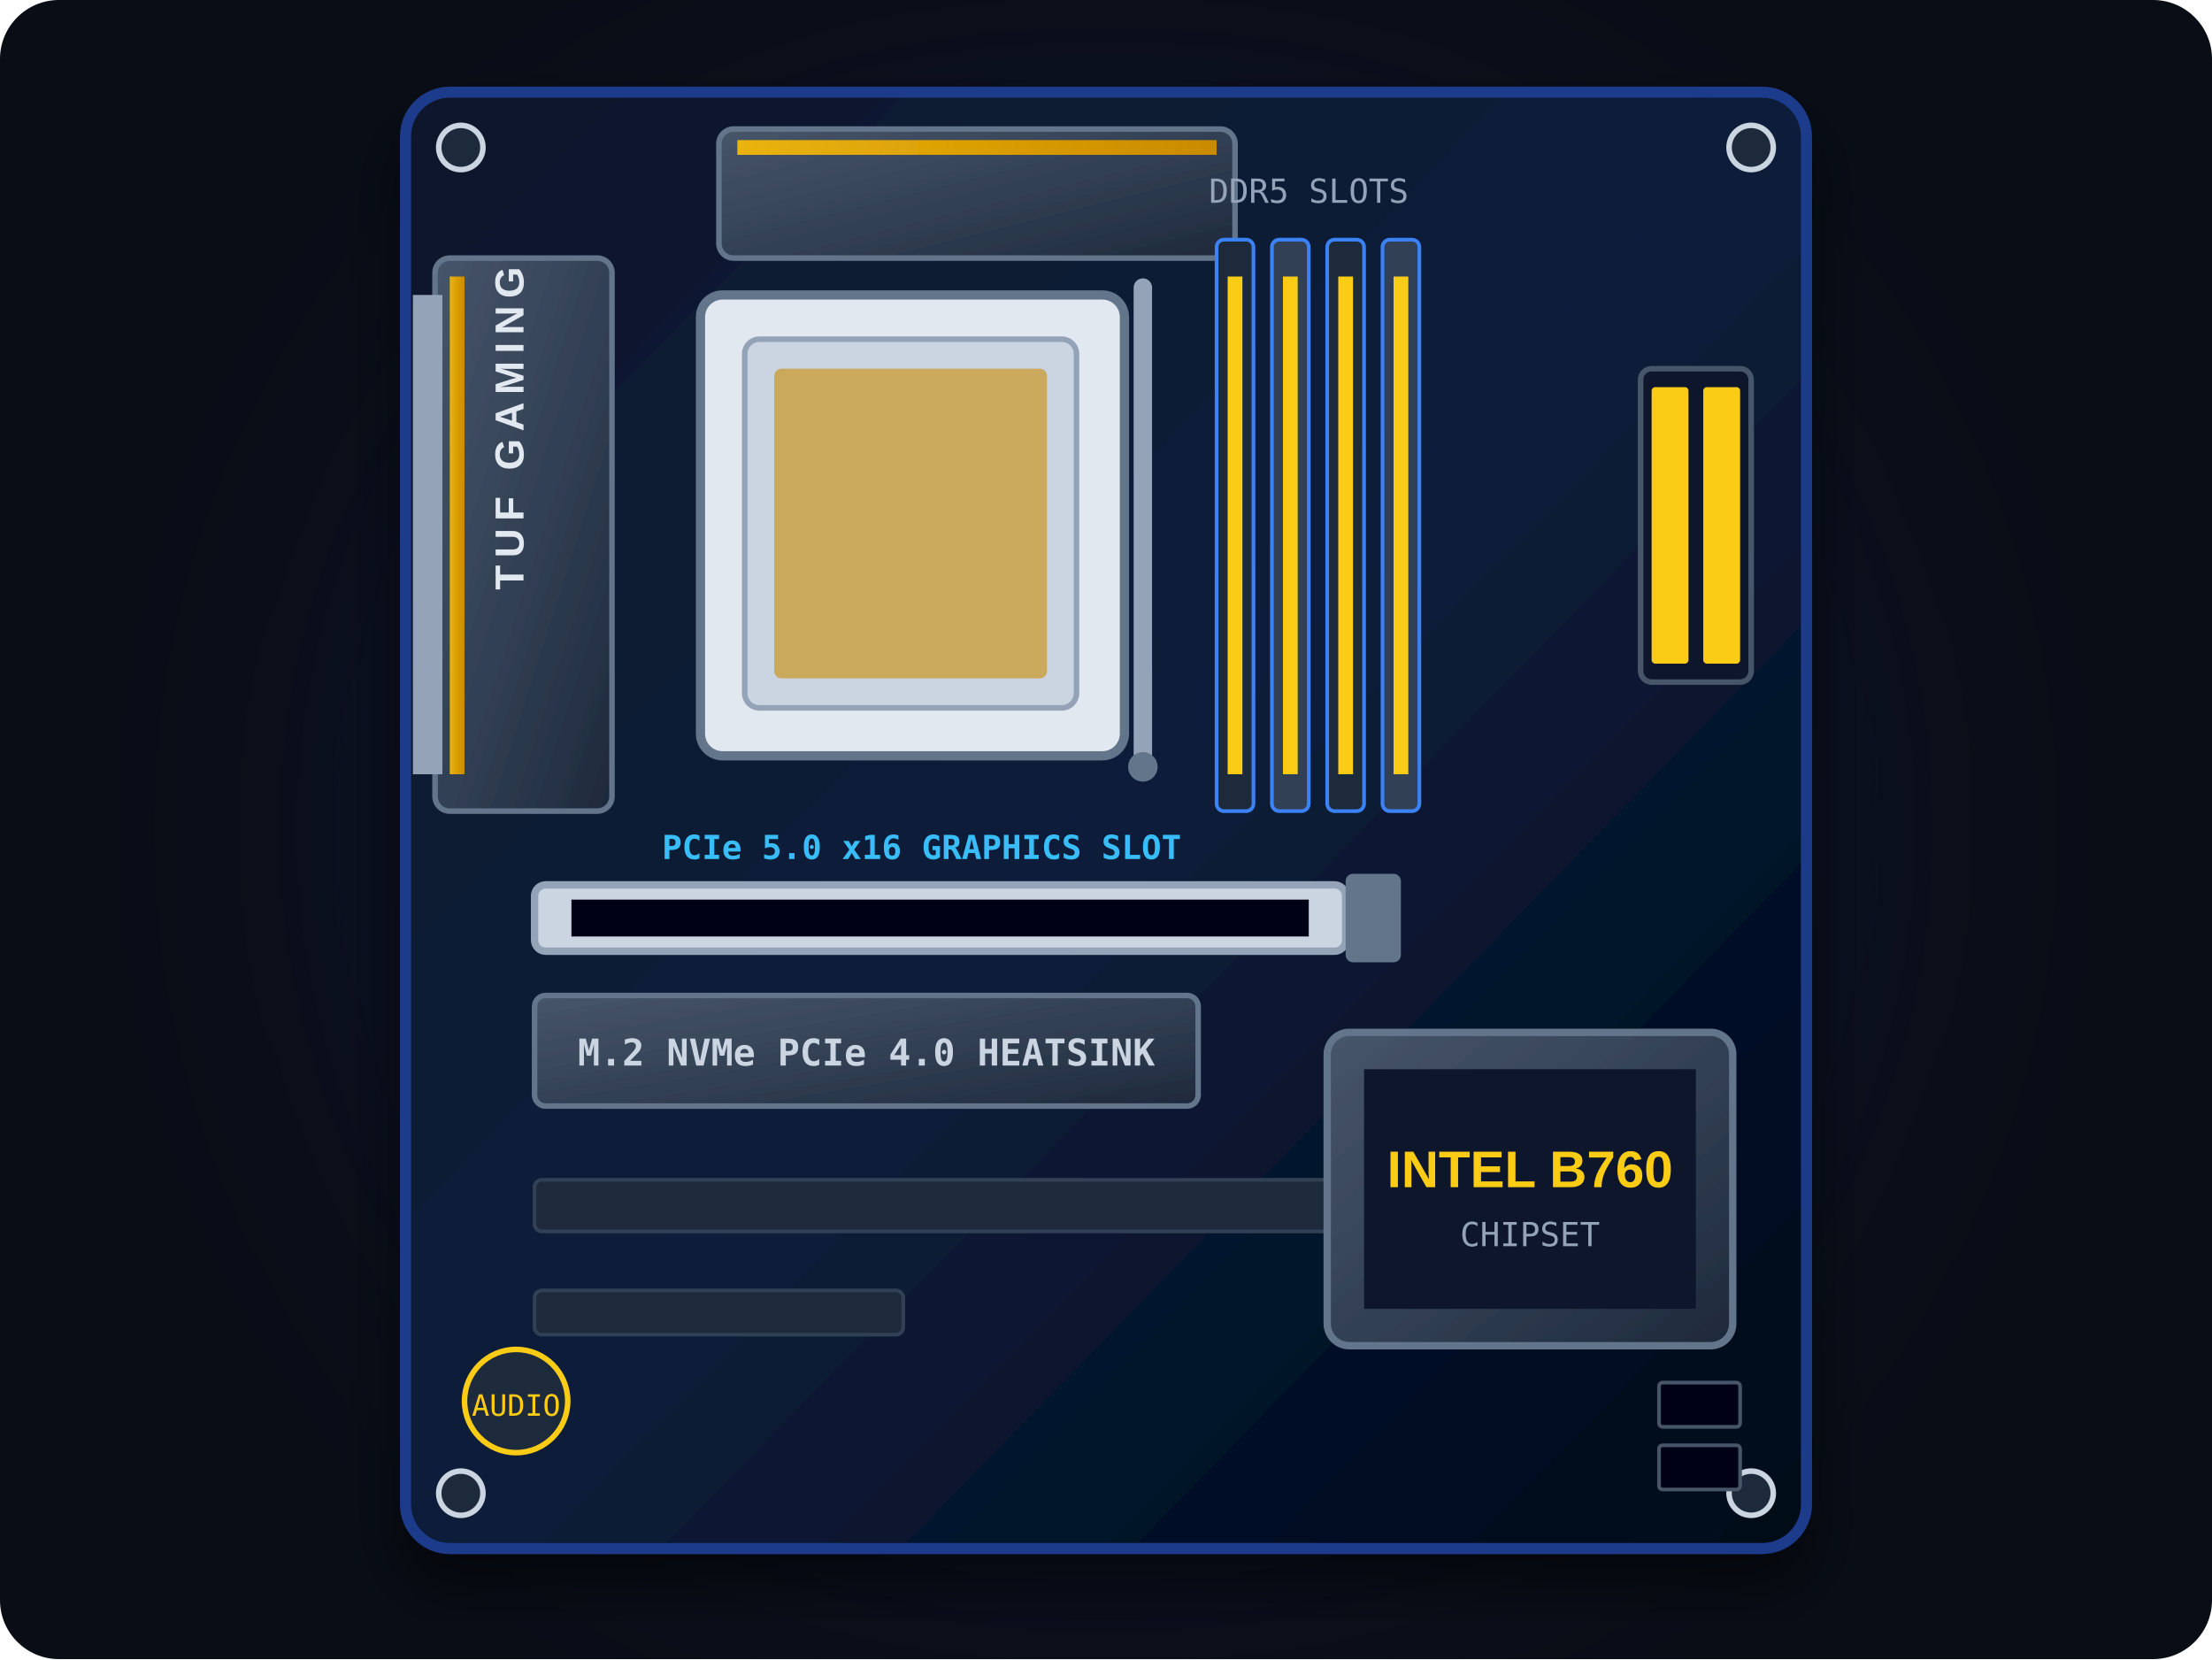
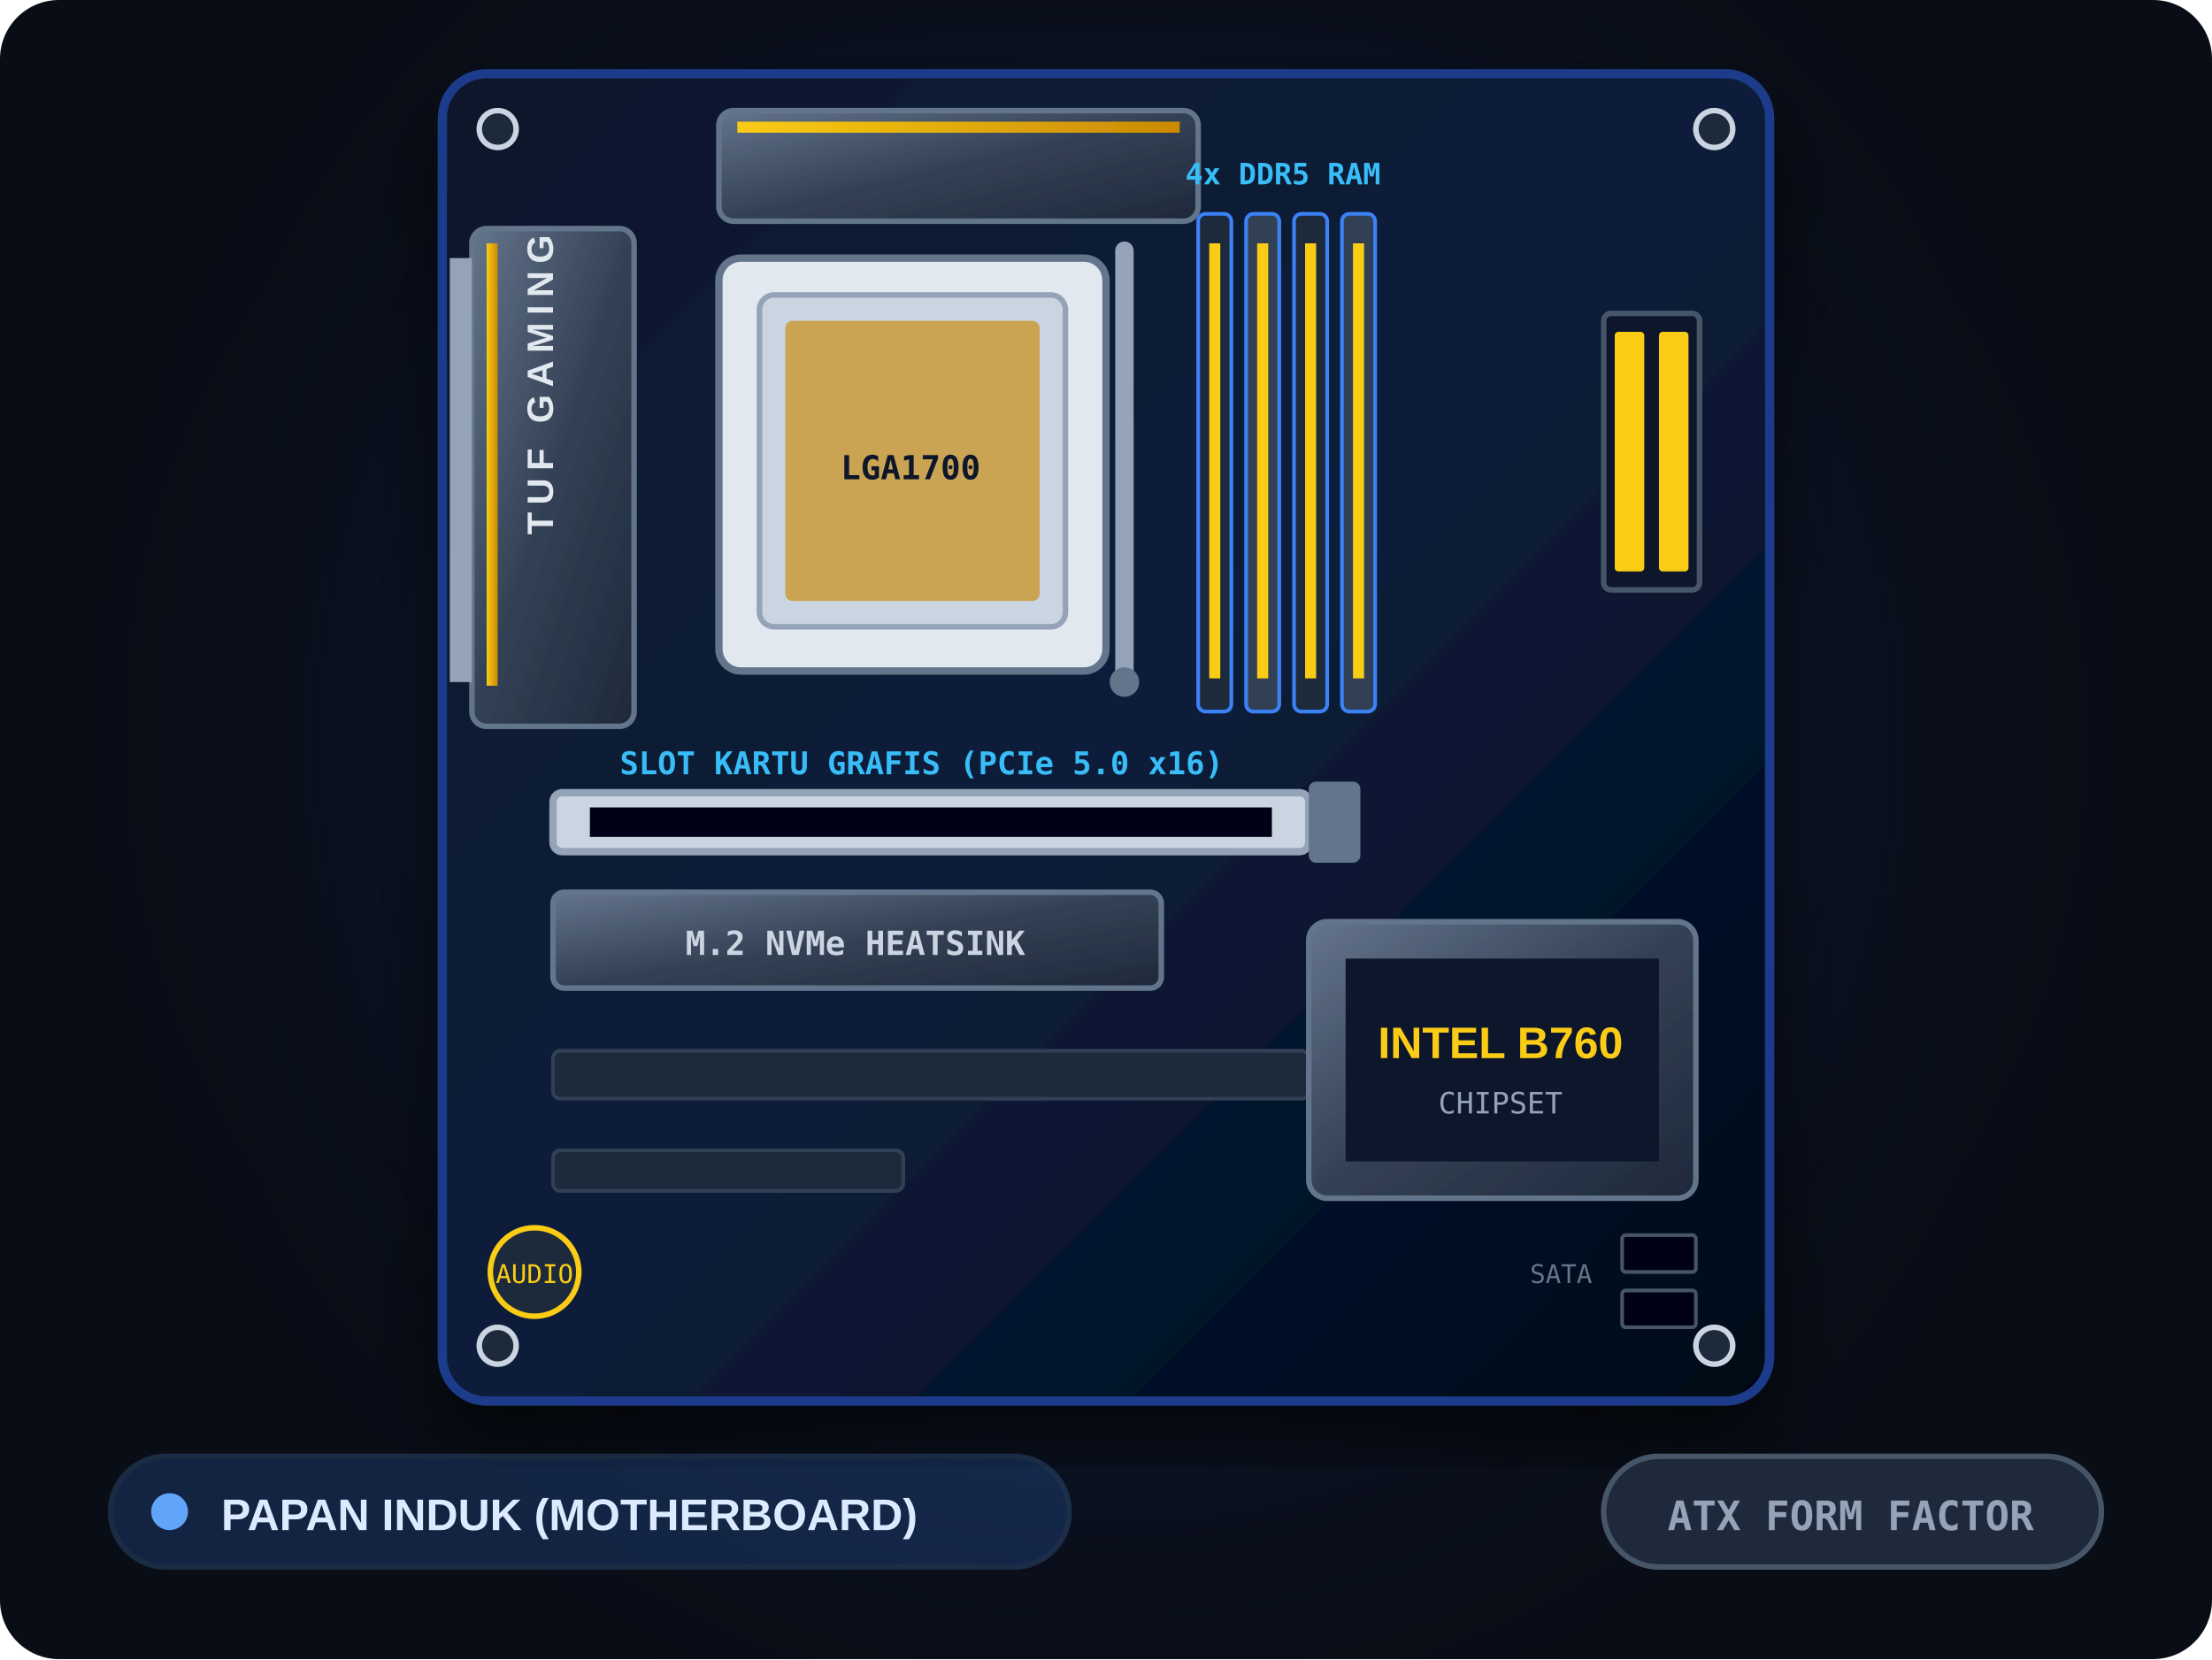
<svg xmlns="http://www.w3.org/2000/svg" viewBox="0 0 600 450" width="100%" height="100%">
  <defs>
    <linearGradient id="moboPcb" x1="0%" y1="0%" x2="100%" y2="100%">
      <stop offset="0%" stop-color="#0f172a" />
      <stop offset="50%" stop-color="#091e3a" />
      <stop offset="100%" stop-color="#020617" />
    </linearGradient>
    <linearGradient id="tufHeatsink" x1="0%" y1="0%" x2="100%" y2="100%">
-       <stop offset="0%" stop-color="#475569" />
+       <stop offset="0%" stop-color="#64748b" />
      <stop offset="50%" stop-color="#334155" />
      <stop offset="100%" stop-color="#1e293b" />
    </linearGradient>
    <linearGradient id="tufGold" x1="0%" y1="0%" x2="100%" y2="0%">
-       <stop offset="0%" stop-color="#eab308" />
+       <stop offset="0%" stop-color="#facc15" />
      <stop offset="100%" stop-color="#ca8a04" />
    </linearGradient>
    <filter id="moboShadow" x="-5%" y="-5%" width="110%" height="110%">
-       <feDropShadow dx="0" dy="10" stdDeviation="8" flood-color="#000" flood-opacity="0.5" />
+       <feDropShadow dx="0" dy="12" stdDeviation="10" flood-color="#000" flood-opacity="0.6" />
    </filter>
  </defs>
  <rect width="600" height="450" rx="16" fill="#090d16" />
-   <circle cx="300" cy="225" r="210" fill="#1e3a8a" opacity="0.12" filter="blur(35px)" />
+   <circle cx="300" cy="200" r="210" fill="#1e3a8a" opacity="0.14" filter="blur(35px)" />
  <g filter="url(#moboShadow)">
-     <rect x="110" y="25" width="380" height="395" rx="12" fill="url(#moboPcb)" stroke="#1e3a8a" stroke-width="3" />
-     <circle cx="125" cy="40" r="6" fill="#1e293b" stroke="#cbd5e1" stroke-width="1.5" />
-     <circle cx="475" cy="40" r="6" fill="#1e293b" stroke="#cbd5e1" stroke-width="1.5" />
-     <circle cx="125" cy="405" r="6" fill="#1e293b" stroke="#cbd5e1" stroke-width="1.5" />
-     <circle cx="475" cy="405" r="6" fill="#1e293b" stroke="#cbd5e1" stroke-width="1.5" />
-     <rect x="195" y="35" width="140" height="35" rx="4" fill="url(#tufHeatsink)" stroke="#64748b" stroke-width="1.5" />
-     <rect x="200" y="38" width="130" height="4" fill="url(#tufGold)" />
-     <rect x="118" y="70" width="48" height="150" rx="4" fill="url(#tufHeatsink)" stroke="#64748b" stroke-width="1.5" />
-     <text x="142" y="160" font-family="Arial, sans-serif" font-weight="900" font-size="11" fill="#e2e8f0" transform="rotate(-90 142 160)" letter-spacing="2">TUF GAMING</text>
-     <rect x="122" y="75" width="4" height="135" fill="url(#tufGold)" />
-     <rect x="112" y="80" width="8" height="130" fill="#94a3b8" />
-     <rect x="190" y="80" width="115" height="125" rx="6" fill="#e2e8f0" stroke="#64748b" stroke-width="2.5" />
-     <rect x="202" y="92" width="90" height="100" rx="4" fill="#cbd5e1" stroke="#94a3b8" stroke-width="1.5" />
-     <rect x="210" y="100" width="74" height="84" rx="2" fill="#ca8a04" opacity="0.6" />
-     <line x1="310" y1="78" x2="310" y2="208" stroke="#94a3b8" stroke-width="5" stroke-linecap="round" />
-     <circle cx="310" cy="208" r="4" fill="#64748b" />
-     <rect x="330" y="65" width="10" height="155" rx="2" fill="#1e293b" stroke="#3b82f6" stroke-width="1" />
-     <rect x="333" y="75" width="4" height="135" fill="#facc15" />
-     <rect x="345" y="65" width="10" height="155" rx="2" fill="#334155" stroke="#3b82f6" stroke-width="1" />
-     <rect x="348" y="75" width="4" height="135" fill="#facc15" />
-     <rect x="360" y="65" width="10" height="155" rx="2" fill="#1e293b" stroke="#3b82f6" stroke-width="1" />
-     <rect x="363" y="75" width="4" height="135" fill="#facc15" />
-     <rect x="375" y="65" width="10" height="155" rx="2" fill="#334155" stroke="#3b82f6" stroke-width="1" />
-     <rect x="378" y="75" width="4" height="135" fill="#facc15" />
-     <text x="355" y="55" font-family="'Consolas', monospace" font-size="9" fill="#94a3b8" text-anchor="middle">DDR5 SLOTS</text>
-     <rect x="445" y="100" width="30" height="85" rx="3" fill="#0f172a" stroke="#475569" stroke-width="1.5" />
+     <rect x="120" y="20" width="360" height="360" rx="12" fill="url(#moboPcb)" stroke="#1e3a8a" stroke-width="2.5" />
+     <circle cx="135" cy="35" r="5" fill="#1e293b" stroke="#cbd5e1" stroke-width="1.5" />
+     <circle cx="465" cy="35" r="5" fill="#1e293b" stroke="#cbd5e1" stroke-width="1.5" />
+     <circle cx="135" cy="365" r="5" fill="#1e293b" stroke="#cbd5e1" stroke-width="1.5" />
+     <circle cx="465" cy="365" r="5" fill="#1e293b" stroke="#cbd5e1" stroke-width="1.5" />
+     <rect x="195" y="30" width="130" height="30" rx="4" fill="url(#tufHeatsink)" stroke="#64748b" stroke-width="1.5" />
+     <rect x="200" y="33" width="120" height="3" fill="url(#tufGold)" />
+     <rect x="128" y="62" width="44" height="135" rx="4" fill="url(#tufHeatsink)" stroke="#64748b" stroke-width="1.5" />
+     <text x="150" y="145" font-family="Arial, sans-serif" font-weight="900" font-size="10" fill="#e2e8f0" transform="rotate(-90 150 145)" letter-spacing="2">TUF GAMING</text>
+     <rect x="132" y="66" width="3" height="120" fill="url(#tufGold)" />
+     <rect x="122" y="70" width="6" height="115" fill="#94a3b8" />
+     <rect x="195" y="70" width="105" height="112" rx="6" fill="#e2e8f0" stroke="#64748b" stroke-width="2" />
+     <rect x="206" y="80" width="83" height="90" rx="4" fill="#cbd5e1" stroke="#94a3b8" stroke-width="1.5" />
+     <rect x="213" y="87" width="69" height="76" rx="2" fill="#ca8a04" opacity="0.65" />
+     <line x1="305" y1="68" x2="305" y2="185" stroke="#94a3b8" stroke-width="5" stroke-linecap="round" />
+     <circle cx="305" cy="185" r="4" fill="#64748b" />
+     <text x="247" y="130" font-family="'Consolas', monospace" font-weight="bold" font-size="9" fill="#0f172a" text-anchor="middle">LGA1700</text>
+     <rect x="325" y="58" width="9" height="135" rx="2" fill="#1e293b" stroke="#3b82f6" stroke-width="1" />
+     <rect x="328" y="66" width="3" height="118" fill="#facc15" />
+     <rect x="338" y="58" width="9" height="135" rx="2" fill="#334155" stroke="#3b82f6" stroke-width="1" />
+     <rect x="341" y="66" width="3" height="118" fill="#facc15" />
+     <rect x="351" y="58" width="9" height="135" rx="2" fill="#1e293b" stroke="#3b82f6" stroke-width="1" />
+     <rect x="354" y="66" width="3" height="118" fill="#facc15" />
+     <rect x="364" y="58" width="9" height="135" rx="2" fill="#334155" stroke="#3b82f6" stroke-width="1" />
+     <rect x="367" y="66" width="3" height="118" fill="#facc15" />
+     <text x="348" y="50" font-family="'Consolas', monospace" font-size="8" font-weight="bold" fill="#38bdf8" text-anchor="middle">4x DDR5 RAM</text>
+     <rect x="435" y="85" width="26" height="75" rx="2" fill="#0f172a" stroke="#475569" stroke-width="1.5" />
    <g fill="#facc15">
-       <rect x="448" y="105" width="10" height="75" rx="1" />
-       <rect x="462" y="105" width="10" height="75" rx="1" />
+       <rect x="438" y="90" width="8" height="65" rx="1" />
+       <rect x="450" y="90" width="8" height="65" rx="1" />
    </g>
-     <rect x="145" y="240" width="220" height="18" rx="3" fill="#cbd5e1" stroke="#94a3b8" stroke-width="2" />
-     <rect x="155" y="244" width="200" height="10" fill="#020617" />
-     <rect x="365" y="237" width="15" height="24" rx="2" fill="#64748b" />
-     <text x="250" y="233" font-family="'Consolas', monospace" font-size="9" font-weight="bold" fill="#38bdf8" text-anchor="middle">PCIe 5.0 x16 GRAPHICS SLOT</text>
-     <rect x="145" y="270" width="180" height="30" rx="3" fill="url(#tufHeatsink)" stroke="#64748b" stroke-width="1.5" />
-     <text x="235" y="289" font-family="'Consolas', monospace" font-size="10" font-weight="bold" fill="#cbd5e1" text-anchor="middle">M.2 NVMe PCIe 4.0 HEATSINK</text>
-     <rect x="145" y="320" width="220" height="14" rx="2" fill="#1e293b" stroke="#334155" stroke-width="1" />
-     <rect x="145" y="350" width="100" height="12" rx="2" fill="#1e293b" stroke="#334155" stroke-width="1" />
-     <rect x="360" y="280" width="110" height="85" rx="6" fill="url(#tufHeatsink)" stroke="#64748b" stroke-width="2" />
-     <rect x="370" y="290" width="90" height="65" fill="#0f172a" />
-     <text x="415" y="322" font-family="Arial, sans-serif" font-weight="900" font-size="14" fill="#facc15" text-anchor="middle">INTEL B760</text>
-     <text x="415" y="338" font-family="'Consolas', monospace" font-size="9" fill="#94a3b8" text-anchor="middle">CHIPSET</text>
+     <rect x="150" y="215" width="205" height="16" rx="2.5" fill="#cbd5e1" stroke="#94a3b8" stroke-width="2" />
+     <rect x="160" y="219" width="185" height="8" fill="#020617" />
+     <rect x="355" y="212" width="14" height="22" rx="2" fill="#64748b" />
+     <text x="250" y="210" font-family="'Consolas', monospace" font-size="8.5" font-weight="bold" fill="#38bdf8" text-anchor="middle">SLOT KARTU GRAFIS (PCIe 5.0 x16)</text>
+     <rect x="150" y="242" width="165" height="26" rx="3" fill="url(#tufHeatsink)" stroke="#64748b" stroke-width="1.5" />
+     <text x="232" y="259" font-family="'Consolas', monospace" font-size="9" font-weight="bold" fill="#cbd5e1" text-anchor="middle">M.2 NVMe HEATSINK</text>
+     <rect x="150" y="285" width="205" height="13" rx="2" fill="#1e293b" stroke="#334155" stroke-width="1" />
+     <rect x="150" y="312" width="95" height="11" rx="2" fill="#1e293b" stroke="#334155" stroke-width="1" />
+     <rect x="355" y="250" width="105" height="75" rx="5" fill="url(#tufHeatsink)" stroke="#64748b" stroke-width="1.5" />
+     <rect x="365" y="260" width="85" height="55" fill="#0f172a" />
+     <text x="407" y="287" font-family="Arial, sans-serif" font-weight="900" font-size="12" fill="#facc15" text-anchor="middle">INTEL B760</text>
+     <text x="407" y="302" font-family="'Consolas', monospace" font-size="8" fill="#94a3b8" text-anchor="middle">CHIPSET</text>
    <g fill="#020617" stroke="#475569" stroke-width="1">
-       <rect x="450" y="375" width="22" height="12" rx="1" />
-       <rect x="450" y="392" width="22" height="12" rx="1" />
+       <rect x="440" y="335" width="20" height="10" rx="1" />
+       <rect x="440" y="350" width="20" height="10" rx="1" />
    </g>
-     <circle cx="140" cy="380" r="14" fill="#1e293b" stroke="#facc15" stroke-width="1.5" />
-     <text x="140" y="384" font-family="'Consolas', monospace" font-size="8" fill="#facc15" text-anchor="middle">AUDIO</text>
+     <text x="415" y="348" font-family="'Consolas', monospace" font-size="7" fill="#64748b">SATA</text>
+     <circle cx="145" cy="345" r="12" fill="#1e293b" stroke="#facc15" stroke-width="1.5" />
+     <text x="145" y="348" font-family="'Consolas', monospace" font-size="7" fill="#facc15" text-anchor="middle">AUDIO</text>
+   </g>
+   <g transform="translate(30, 395)">
+     <rect width="260" height="30" rx="15" fill="#3b82f6" opacity="0.2" stroke="#60a5fa" stroke-width="1.5" />
+     <circle cx="16" cy="15" r="5" fill="#60a5fa" />
+     <text x="30" y="20" font-family="Arial, sans-serif" font-weight="bold" font-size="12" fill="#dbeafe">PAPAN INDUK (MOTHERBOARD)</text>
+   </g>
+   <g transform="translate(435, 395)">
+     <rect width="135" height="30" rx="15" fill="#1e293b" stroke="#475569" stroke-width="1.5" />
+     <text x="67" y="20" font-family="'Consolas', monospace" font-weight="bold" font-size="11" fill="#94a3b8" text-anchor="middle">ATX FORM FACTOR</text>
  </g>
</svg>
